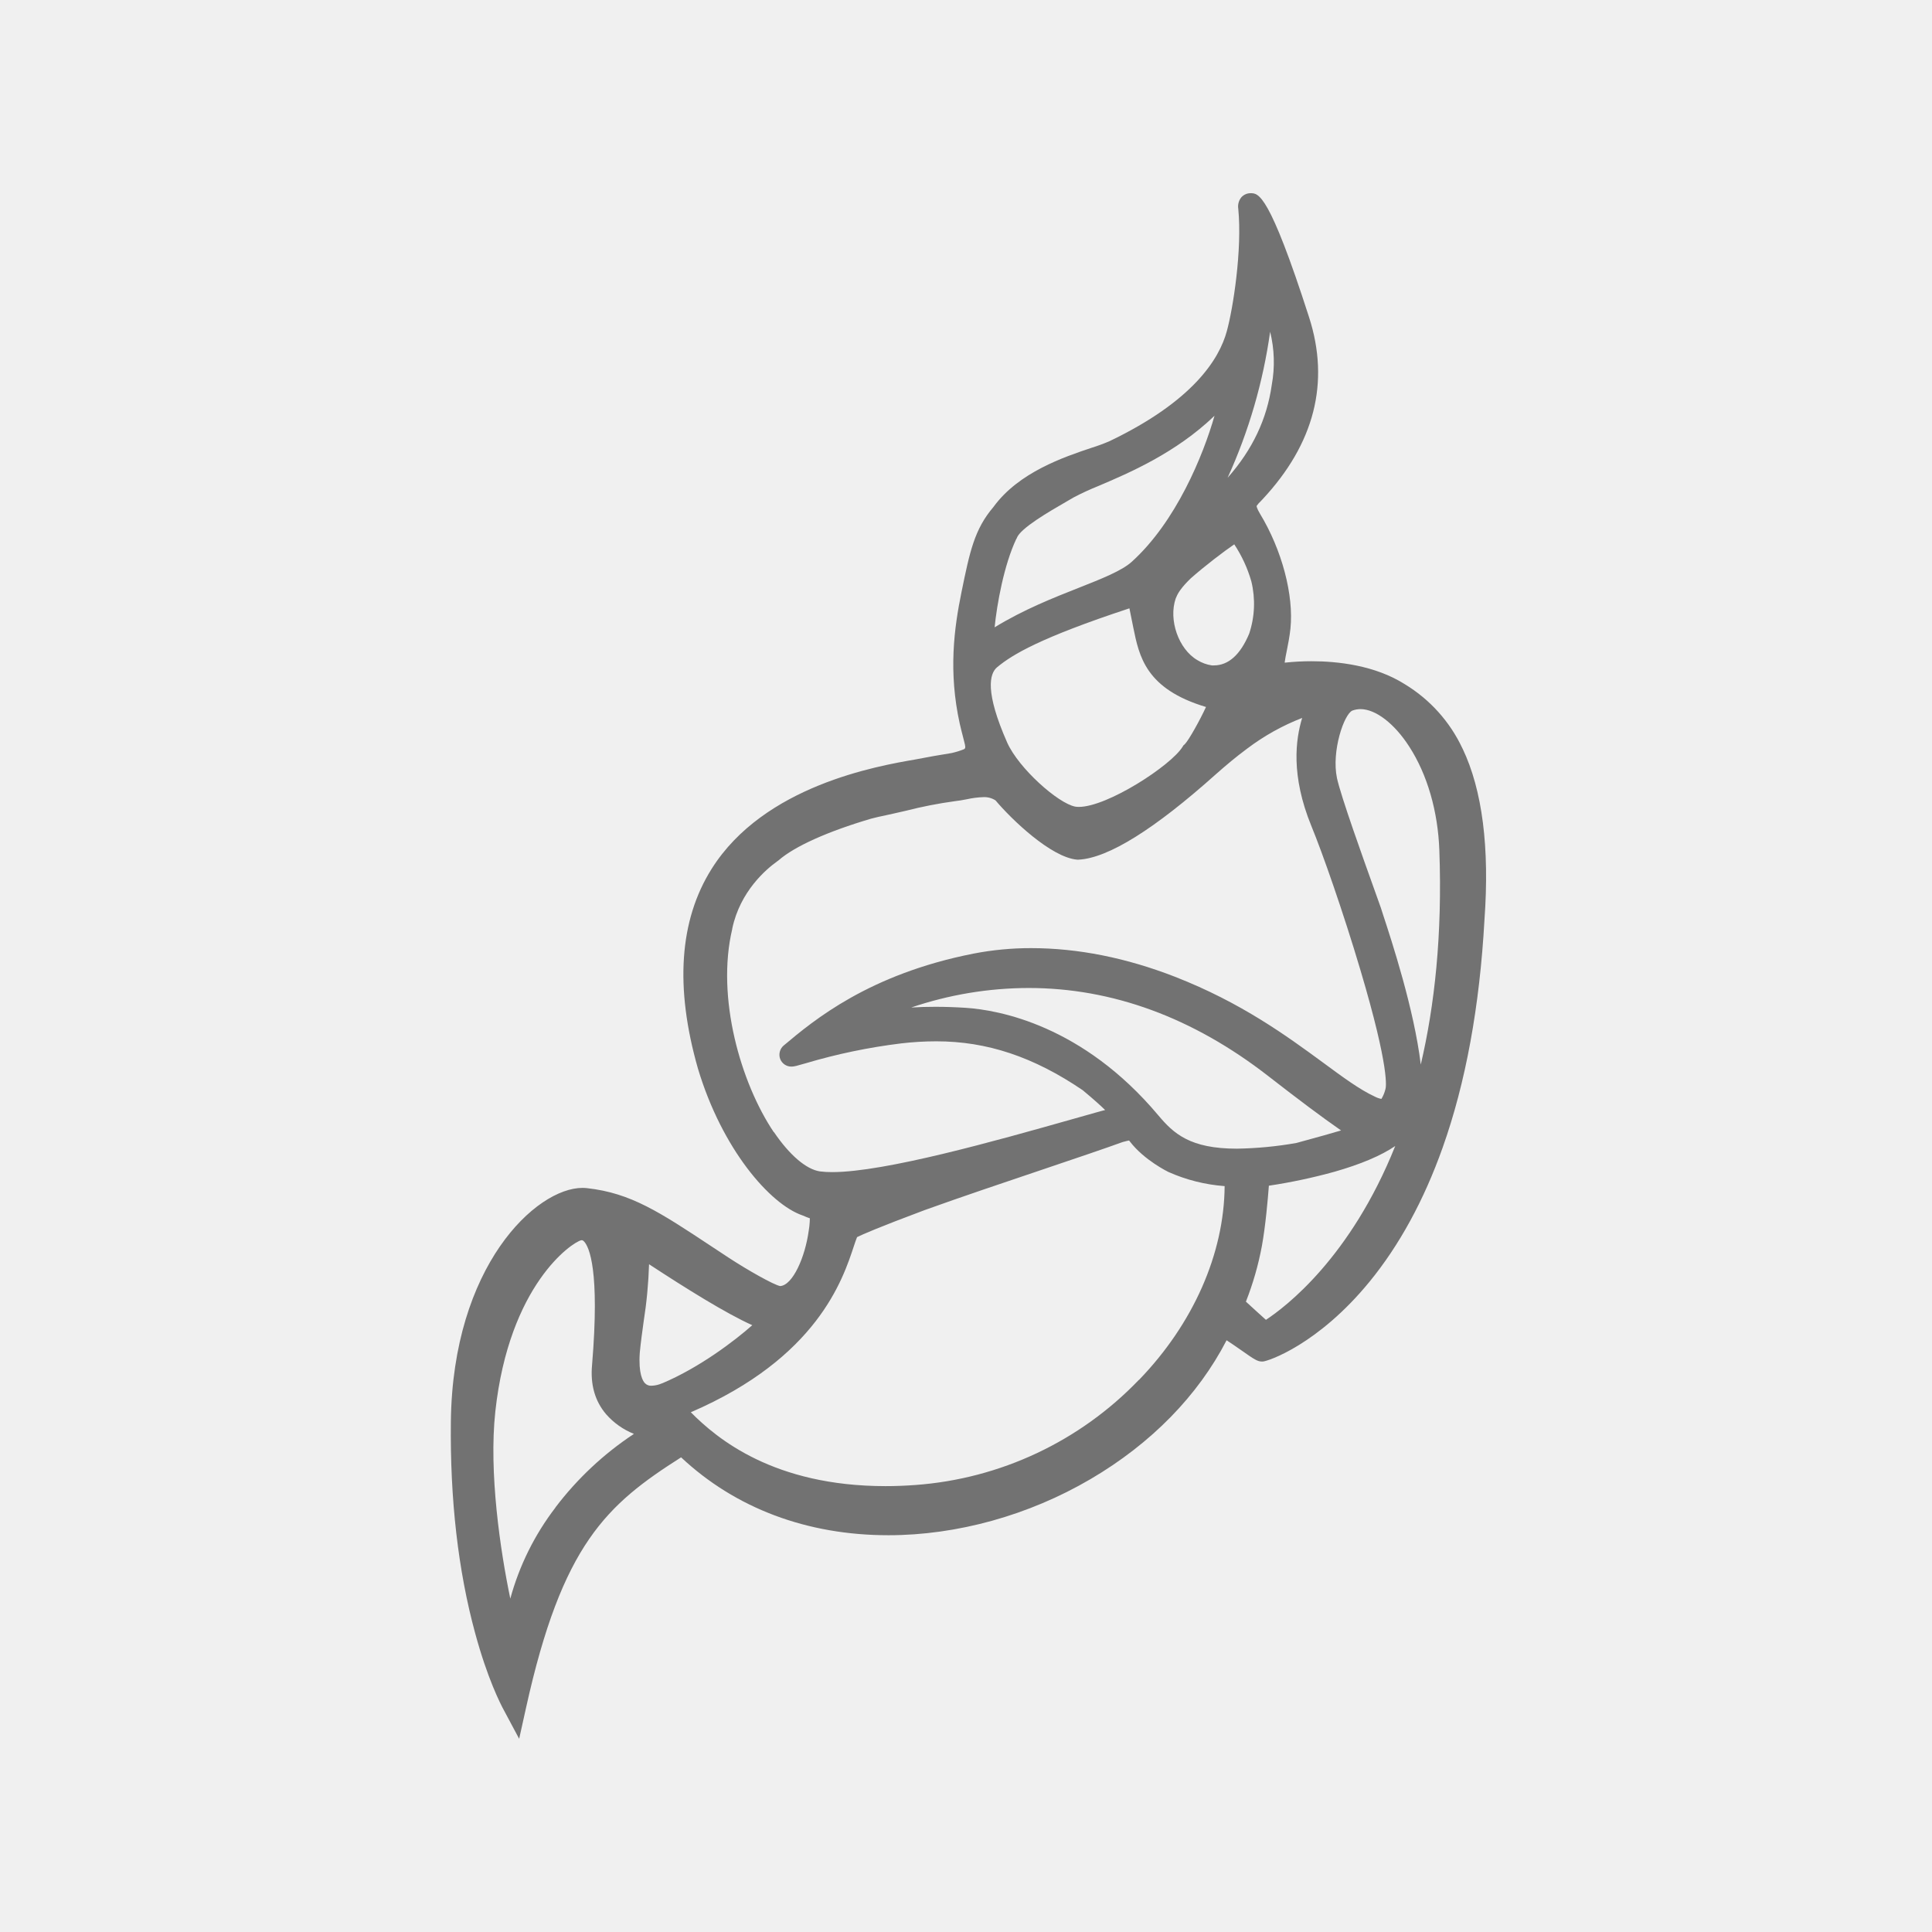
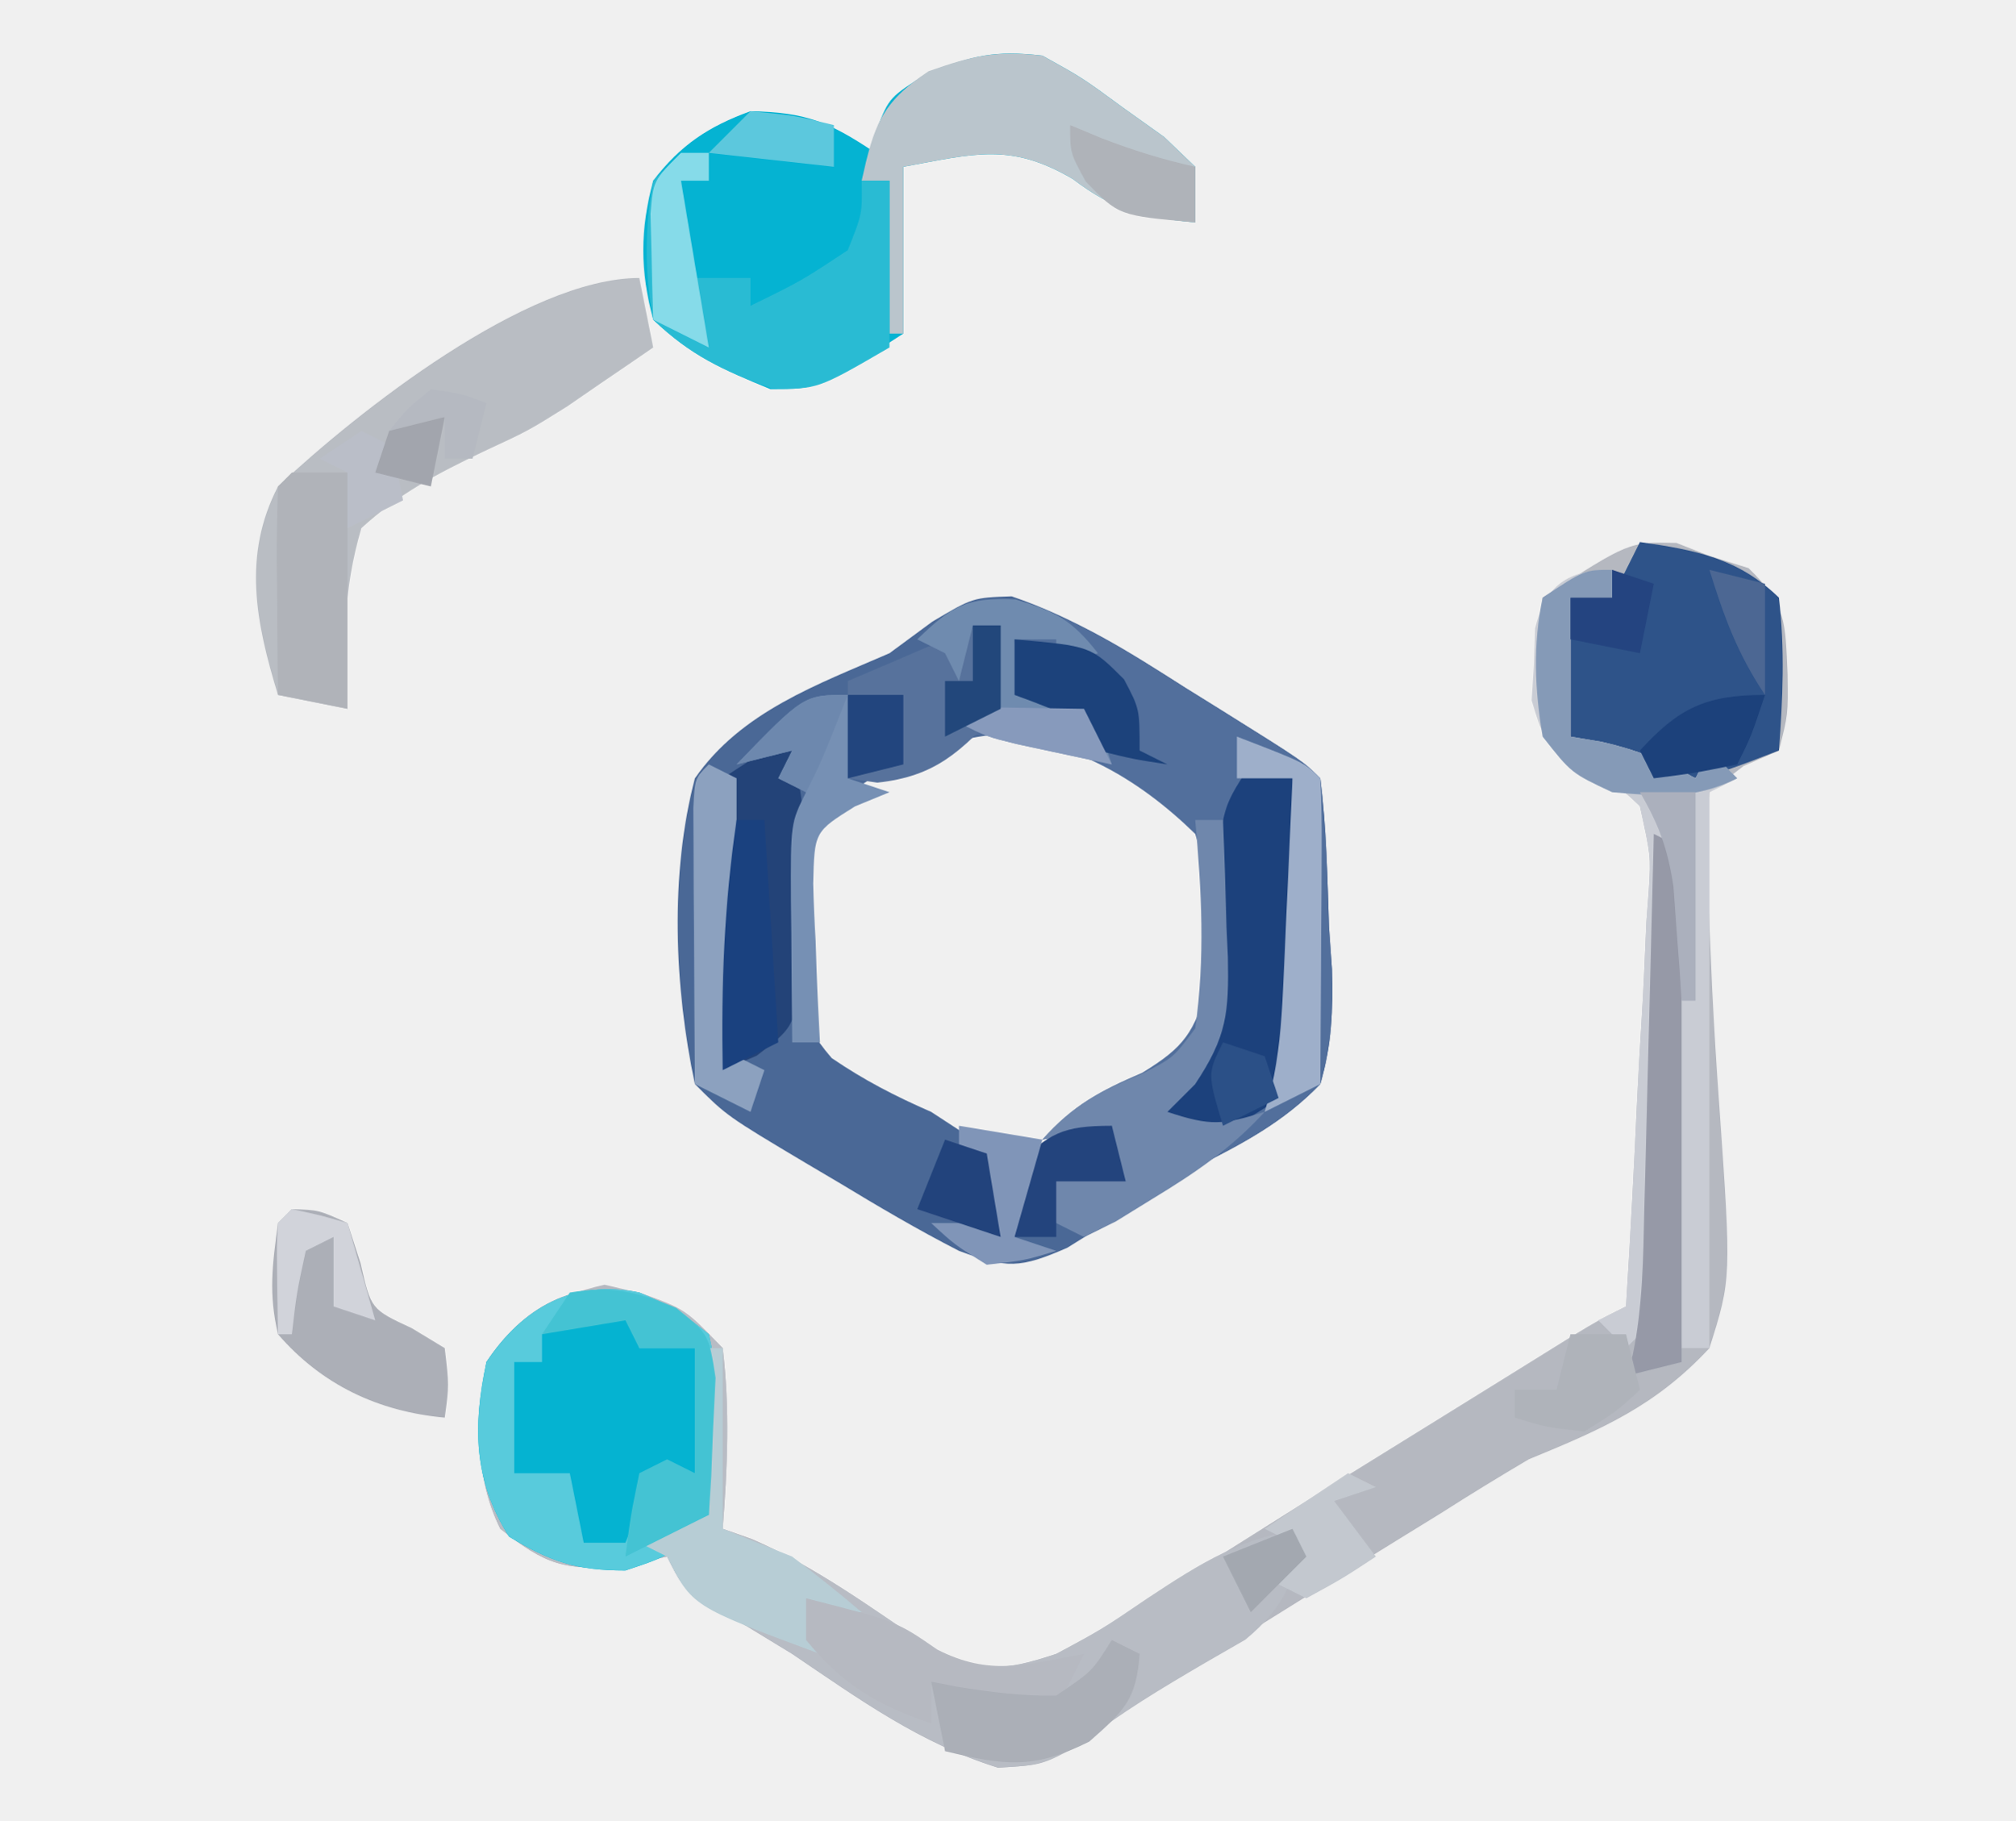
- <svg xmlns="http://www.w3.org/2000/svg" width="60" height="60" viewBox="0 0 60 60" fill="none">
-   <path d="M45.418 23.244C45.032 22.417 44.409 21.722 43.628 21.249C42.699 20.66 41.54 20.535 40.731 20.535C40.459 20.535 40.187 20.549 39.916 20.578H39.896C39.91 20.466 39.939 20.322 39.963 20.205C40.004 20 40.05 19.766 40.076 19.523C40.183 18.482 39.813 17.08 39.13 15.954C39.022 15.775 39.025 15.713 39.025 15.713C39.06 15.662 39.099 15.616 39.145 15.574L39.207 15.509C40.821 13.781 41.308 11.881 40.654 9.851C39.415 6 39.083 6 38.84 6C38.786 5.999 38.732 6.01 38.683 6.032C38.633 6.054 38.589 6.086 38.552 6.126C38.512 6.175 38.482 6.231 38.466 6.292C38.449 6.354 38.445 6.417 38.455 6.48C38.581 7.757 38.293 9.585 38.101 10.281C37.866 11.156 37.045 12.462 34.453 13.703C34.271 13.781 34.085 13.849 33.896 13.908C33.05 14.191 31.637 14.664 30.852 15.745C30.26 16.439 30.117 17.134 29.86 18.389C29.632 19.504 29.448 20.863 29.808 22.484C29.845 22.645 29.88 22.779 29.911 22.899C29.933 22.984 29.953 23.058 29.967 23.123L29.998 23.116L29.966 23.125C29.99 23.221 29.974 23.244 29.94 23.267C29.815 23.317 29.687 23.356 29.556 23.386C29.172 23.447 28.788 23.515 28.421 23.587C27.254 23.788 23.725 24.396 22.1 26.984C21.096 28.579 20.954 30.663 21.675 33.185C22.423 35.681 23.907 37.397 24.923 37.746L24.939 37.752C25.012 37.785 25.082 37.812 25.151 37.836C25.151 37.906 25.144 37.991 25.135 38.087C25.128 38.129 25.121 38.175 25.115 38.225C25.004 39.039 24.62 39.917 24.228 39.94C24.022 39.9 23.204 39.436 22.625 39.056C22.439 38.935 22.263 38.819 22.097 38.708C20.481 37.639 19.59 37.05 18.229 36.899C18.182 36.894 18.136 36.891 18.089 36.891C16.649 36.891 14.057 39.316 14.002 44.148C13.974 46.57 14.228 48.782 14.758 50.726C15.136 52.12 15.539 52.914 15.656 53.126L16.123 54L16.336 53.04C17.459 47.952 18.845 46.726 21.152 45.259C22.843 46.843 25.063 47.678 27.592 47.678C29.723 47.678 31.953 47.059 33.869 45.934C35.752 44.83 37.205 43.342 38.093 41.623C38.241 41.719 38.42 41.843 38.538 41.926C38.96 42.222 39.049 42.284 39.2 42.284H39.214C39.379 42.277 40.936 41.755 42.53 39.807C43.457 38.675 44.221 37.276 44.801 35.645C45.519 33.629 45.953 31.248 46.101 28.571C46.264 26.322 46.035 24.532 45.422 23.249L45.418 23.244ZM39.445 10.303C39.579 10.843 39.596 11.405 39.496 11.952C39.346 13.016 38.895 13.968 38.125 14.837C38.781 13.397 39.226 11.87 39.445 10.303V10.303ZM38.331 16.905C38.566 17.259 38.745 17.648 38.862 18.057C38.992 18.593 38.969 19.155 38.795 19.678C38.52 20.334 38.15 20.665 37.696 20.665H37.635C37.475 20.641 37.322 20.585 37.184 20.5C36.6 20.158 36.285 19.252 36.512 18.587C36.522 18.568 36.53 18.548 36.539 18.527C36.577 18.431 36.683 18.247 36.979 17.962C37.401 17.588 38.018 17.117 38.329 16.906L38.331 16.905ZM31.573 16.724L31.579 16.714V16.704C31.703 16.397 32.563 15.899 33.133 15.57C33.204 15.528 33.275 15.487 33.346 15.446C33.596 15.315 33.852 15.197 34.114 15.092C35.052 14.693 36.514 14.071 37.718 12.912C37.368 14.137 36.528 16.2 35.145 17.449C34.838 17.726 34.218 17.972 33.499 18.256C32.724 18.562 31.793 18.928 30.889 19.482C30.959 18.776 31.177 17.543 31.568 16.724H31.573ZM30.973 20.716C31.438 20.332 32.288 19.811 35.075 18.892C35.094 18.978 35.116 19.09 35.137 19.2C35.155 19.284 35.173 19.379 35.194 19.482C35.377 20.383 35.578 21.395 37.453 21.956C37.278 22.34 36.919 22.989 36.794 23.113L36.753 23.148L36.724 23.195C36.359 23.781 34.388 25.059 33.505 25.059C33.467 25.059 33.429 25.056 33.391 25.05C32.859 24.948 31.638 23.863 31.279 23.061C30.585 21.488 30.727 20.92 30.968 20.72L30.973 20.716ZM24.029 35.158C23.008 33.638 22.234 30.983 22.741 28.848V28.838C22.986 27.677 23.797 26.993 24.132 26.753L24.18 26.718C24.677 26.284 25.695 25.826 27.047 25.426C27.238 25.376 27.344 25.354 27.349 25.354C27.598 25.302 27.869 25.239 28.133 25.179C28.633 25.051 29.139 24.952 29.65 24.882C29.777 24.869 29.905 24.845 30.028 24.821C30.194 24.784 30.363 24.762 30.533 24.756C30.669 24.748 30.803 24.784 30.917 24.857C31.418 25.453 32.645 26.628 33.45 26.697H33.474H33.501C34.416 26.648 35.852 25.754 37.768 24.038C38.093 23.75 38.396 23.499 38.692 23.279L38.729 23.251C39.252 22.855 39.828 22.533 40.44 22.296C40.239 22.953 40.08 24.075 40.727 25.656C41.065 26.474 41.712 28.317 42.248 30.122C43.172 33.23 43.043 33.778 43.025 33.828C42.999 33.934 42.957 34.035 42.901 34.128C42.829 34.114 42.759 34.09 42.694 34.055C42.229 33.84 41.707 33.456 41.096 33.005C39.963 32.174 38.555 31.141 36.494 30.336C34.98 29.746 33.475 29.445 32.022 29.445C31.42 29.444 30.82 29.501 30.229 29.616C26.982 30.256 25.27 31.688 24.352 32.458L24.345 32.463C24.285 32.512 24.241 32.579 24.22 32.653C24.199 32.728 24.201 32.808 24.227 32.881C24.253 32.953 24.302 33.015 24.365 33.059C24.428 33.102 24.503 33.125 24.58 33.124C24.664 33.124 24.745 33.101 25.015 33.023C25.988 32.733 26.983 32.526 27.991 32.403C28.352 32.361 28.715 32.339 29.079 32.339C30.65 32.339 32.096 32.819 33.626 33.858C33.977 34.151 34.191 34.345 34.321 34.473L34.188 34.507L33.26 34.769C30.961 35.419 27.487 36.401 25.843 36.401C25.717 36.402 25.591 36.395 25.465 36.379C25.039 36.317 24.519 35.871 24.036 35.159L24.029 35.158ZM17.251 46.817C16.604 47.661 16.127 48.622 15.848 49.647C15.539 48.166 15.176 45.73 15.383 43.833C15.813 39.902 17.759 38.586 18.049 38.517H18.067C18.083 38.517 18.102 38.517 18.141 38.558C18.296 38.727 18.632 39.441 18.387 42.391C18.33 42.998 18.476 43.513 18.823 43.92C19.059 44.189 19.355 44.398 19.687 44.531C18.75 45.15 17.925 45.923 17.247 46.818L17.251 46.817ZM20.56 42.96C20.458 43.005 20.349 43.031 20.238 43.035C20.199 43.038 20.16 43.033 20.123 43.019C20.087 43.005 20.054 42.983 20.027 42.954C19.965 42.889 19.823 42.666 19.869 42.009C19.9 41.685 19.945 41.363 19.988 41.049C20.082 40.457 20.138 39.861 20.157 39.262C21.291 40.005 22.549 40.792 23.363 41.155C22.831 41.627 21.724 42.474 20.56 42.962V42.96ZM35.368 42.854C33.537 44.763 31.065 45.925 28.428 46.118C28.115 46.141 27.803 46.153 27.503 46.153C24.03 46.153 22.266 44.679 21.454 43.859C25.378 42.166 26.174 39.746 26.521 38.689C26.555 38.586 26.586 38.497 26.617 38.42C26.767 38.345 27.243 38.132 28.712 37.582C29.864 37.167 31.246 36.703 32.464 36.292C33.478 35.95 34.355 35.653 34.834 35.478L34.873 35.465C34.969 35.438 35.027 35.426 35.065 35.419L35.092 35.454C35.539 36.035 36.275 36.39 36.282 36.395C36.835 36.642 37.427 36.791 38.032 36.836C38.017 38.934 37.059 41.109 35.374 42.853L35.368 42.854ZM38.411 35.673C36.959 35.673 36.449 35.205 35.974 34.64C33.615 31.828 31.008 31.367 29.995 31.299C29.67 31.278 29.352 31.267 29.048 31.267C28.793 31.267 28.543 31.274 28.299 31.289C29.474 30.89 30.706 30.685 31.947 30.683C34.549 30.683 37.054 31.604 39.389 33.42C40.342 34.161 41.042 34.686 41.648 35.107C41.353 35.195 40.955 35.307 40.453 35.443L40.261 35.496C39.651 35.604 39.033 35.663 38.414 35.673H38.411ZM39.316 40.99C39.164 40.856 38.932 40.642 38.693 40.424C38.913 39.865 39.079 39.286 39.189 38.696C39.302 38.073 39.373 37.256 39.406 36.823C40.095 36.72 40.778 36.574 41.45 36.388C42.26 36.156 42.885 35.892 43.33 35.591C41.941 39.059 39.929 40.583 39.316 40.988V40.99ZM44.123 33.058C43.917 31.348 43.224 29.234 42.954 28.412C42.925 28.316 42.901 28.247 42.885 28.196C42.864 28.131 42.802 27.957 42.673 27.602C42.34 26.672 41.645 24.738 41.521 24.166C41.344 23.325 41.745 22.168 42.001 22.067C42.081 22.038 42.164 22.023 42.249 22.022C42.721 22.022 43.305 22.469 43.767 23.189C44.326 24.053 44.657 25.198 44.7 26.404C44.796 29.035 44.552 31.234 44.124 33.058" />
-   <style>
- 	    path {
- 	      fill: #727272;
- 	    }
- 	    @media (prefers-color-scheme: dark) {
- 	      path {
- 	        fill: #FFF;
- 	      }
- 	    }
- 	  </style>
+ <svg xmlns="http://www.w3.org/2000/svg" version="1.1" width="145" height="131">
+   <path d="M0 0 C1.176 0.464 1.176 0.464 2.375 0.938 C3.303 1.226 4.231 1.515 5.188 1.812 C7.936 4.482 7.826 5.679 8 9.438 C8.039 12.344 8.039 12.344 7.375 14.938 C6.537 15.305 5.699 15.673 4.835 16.052 C4.024 16.674 3.212 17.296 2.375 17.938 C2.085 21.054 2.098 23.616 2.344 26.699 C2.422 28.476 2.497 30.253 2.57 32.029 C2.712 34.826 2.874 37.617 3.081 40.409 C3.957 52.94 3.957 52.94 2.375 57.938 C-1.493 62.104 -5.365 63.777 -10.625 65.938 C-12.751 67.193 -14.858 68.481 -16.938 69.812 C-17.997 70.465 -19.057 71.117 -20.148 71.789 C-24.127 74.244 -28.096 76.714 -32.062 79.188 C-32.725 79.6 -33.387 80.012 -34.07 80.437 C-34.705 80.834 -35.341 81.231 -35.996 81.641 C-36.608 82.023 -37.221 82.406 -37.852 82.8 C-39.563 83.897 -41.232 85.059 -42.898 86.223 C-45.625 87.938 -45.625 87.938 -48.812 88.125 C-54.407 86.382 -58.802 83.201 -63.625 79.938 C-65.796 78.604 -67.977 77.288 -70.164 75.98 C-71.625 74.938 -71.625 74.938 -72.625 72.938 C-73.677 73.164 -74.729 73.391 -75.812 73.625 C-80.034 73.971 -81.371 73.521 -84.625 70.938 C-86.496 67.196 -86.301 63.001 -85.625 58.938 C-83.526 55.746 -80.871 54.218 -77.125 53.375 C-73.185 54.262 -71.473 54.957 -68.625 57.938 C-68.101 62.312 -68.283 66.553 -68.625 70.938 C-67.933 71.181 -67.241 71.425 -66.527 71.676 C-61.96 73.661 -57.999 76.578 -53.879 79.355 C-49.979 81.252 -48.703 81.302 -44.625 79.938 C-41.825 78.522 -39.203 76.88 -36.562 75.188 C-35.414 74.468 -35.414 74.468 -34.242 73.735 C-32.586 72.698 -30.932 71.657 -29.281 70.612 C-25.521 68.241 -21.74 65.903 -17.959 63.565 C-16.09 62.409 -14.222 61.251 -12.355 60.091 C-11.081 59.299 -11.081 59.299 -9.781 58.492 C-9.027 58.023 -8.272 57.553 -7.494 57.07 C-5.625 55.938 -5.625 55.938 -3.625 54.938 C-3.308 49.904 -3.039 44.87 -2.813 39.831 C-2.73 38.119 -2.634 36.407 -2.524 34.696 C-2.369 32.231 -2.26 29.768 -2.16 27.301 C-2.102 26.539 -2.044 25.777 -1.984 24.993 C-1.838 22.512 -1.838 22.512 -2.625 18.938 C-4.318 17.279 -5.979 16.156 -8.043 14.999 C-9.625 13.938 -9.625 13.938 -10.309 11.262 C-10.187 9.957 -10.187 9.957 -10.062 8.625 C-9.999 7.742 -9.936 6.859 -9.871 5.949 C-9.749 4.953 -9.749 4.953 -9.625 3.938 C-3.414 -0.081 -3.414 -0.081 0 0 Z " fill="#B5B8C0" transform="translate(120.625,39.0625)" />
+   <path d="M0 0 C4.59 1.565 8.443 3.998 12.52 6.594 C13.754 7.361 13.754 7.361 15.014 8.145 C20.996 11.883 20.996 11.883 22.207 13.094 C22.654 16.643 22.718 20.208 22.832 23.781 C22.938 25.273 22.938 25.273 23.047 26.795 C23.123 29.8 23.047 32.203 22.207 35.094 C19.57 37.845 16.591 39.401 13.207 41.094 C12.109 41.804 11.01 42.514 9.879 43.246 C8.915 43.835 7.95 44.424 6.957 45.031 C5.982 45.638 5.008 46.246 4.004 46.871 C0.609 48.355 -0.341 48.38 -3.793 47.094 C-6.766 45.571 -9.623 43.885 -12.48 42.156 C-13.252 41.701 -14.023 41.245 -14.818 40.775 C-20.501 37.386 -20.501 37.386 -22.793 35.094 C-24.275 28.155 -24.607 19.971 -22.793 13.094 C-19.456 8.289 -13.982 6.35 -8.793 4.094 C-7.775 3.344 -6.756 2.593 -5.707 1.82 C-2.793 0.094 -2.793 0.094 0 0 Z M-12.039 14.371 C-15.419 17.713 -15.894 19.515 -16.168 24.219 C-15.805 28.072 -15.498 30.28 -12.949 33.223 C-10.62 34.814 -8.378 35.967 -5.793 37.094 C-4.843 37.714 -3.893 38.334 -2.914 38.973 C0.274 40.515 0.274 40.515 3.602 38.672 C4.757 37.92 5.896 37.143 7.02 36.344 C7.604 35.957 8.189 35.57 8.791 35.172 C11.638 33.309 11.638 33.309 14.207 31.094 C15.008 26.273 15.217 21.889 14.207 17.094 C6.015 8.284 -2.504 7.761 -12.039 14.371 Z " fill="#4A6896" transform="translate(72.79297,42.90625)" />
+   <path d="M0 0 C3.312 1.188 3.312 1.188 6 4 C6.524 8.374 6.342 12.616 6 17 C6.692 17.244 7.384 17.487 8.098 17.738 C12.665 19.724 16.626 22.64 20.746 25.418 C24.602 27.293 25.969 27.328 30 26 C33.314 24.208 33.314 24.208 36.562 22 C40.409 19.463 43.384 17.55 48 17 C47.123 20.621 46.522 22.568 43.609 24.977 C42.666 25.521 41.722 26.065 40.75 26.625 C37.607 28.466 34.609 30.247 31.75 32.5 C29 34 29 34 25.812 34.188 C20.218 32.445 15.823 29.263 11 26 C8.829 24.667 6.648 23.351 4.461 22.043 C3 21 3 21 2 19 C0.948 19.227 -0.104 19.454 -1.188 19.688 C-5.409 20.033 -6.746 19.584 -10 17 C-11.871 13.259 -11.676 9.064 -11 5 C-8.414 1.069 -4.68 -1.053 0 0 Z " fill="#B8BCC4" transform="translate(46,93)" />
+   <path d="M0 0 C4.804 1.306 8.571 3.775 12.746 6.434 C13.981 7.201 13.981 7.201 15.24 7.984 C21.223 11.723 21.223 11.723 22.434 12.934 C22.88 16.483 22.945 20.048 23.059 23.621 C23.129 24.616 23.2 25.61 23.273 26.635 C23.35 29.644 23.281 32.041 22.434 34.934 C19.77 37.668 16.815 39.227 13.434 40.934 C11.943 41.895 10.462 42.872 8.996 43.871 C7.062 45.148 7.062 45.148 5.434 45.934 C4.774 45.604 4.114 45.274 3.434 44.934 C2.809 42.871 2.809 42.871 2.434 40.934 C4.084 40.934 5.734 40.934 7.434 40.934 C7.434 39.944 7.434 38.954 7.434 37.934 C4.959 38.429 4.959 38.429 2.434 38.934 C4.648 36.454 6.597 35.416 9.621 34.121 C12.685 32.248 13.342 31.245 14.375 27.742 C14.713 23.708 14.638 20.808 13.434 16.934 C9.276 12.873 4.411 10.102 -1.461 9.77 C-2.503 9.851 -2.503 9.851 -3.566 9.934 C-3.236 9.274 -2.906 8.614 -2.566 7.934 C-1.906 7.934 -1.246 7.934 -0.566 7.934 C-0.566 5.954 -0.566 3.974 -0.566 1.934 C-1.226 1.934 -1.886 1.934 -2.566 1.934 C-2.896 3.254 -3.226 4.574 -3.566 5.934 C-3.896 5.274 -4.226 4.614 -4.566 3.934 C-5.226 3.604 -5.886 3.274 -6.566 2.934 C-4.31 0.764 -3.182 -0.082 0 0 Z " fill="#526F9C" transform="translate(72.56641,43.06641)" />
+   <path d="M0 0 C2.895 1.609 2.895 1.609 5.812 3.75 C6.788 4.446 7.764 5.142 8.77 5.859 C9.506 6.566 10.242 7.272 11 8 C11 9.32 11 10.64 11 12 C7.231 11.641 5.252 11.191 2.188 8.875 C-2.326 6.22 -4.927 7.078 -10 8 C-10 11.96 -10 15.92 -10 20 C-16.182 24 -16.182 24 -19.562 24 C-22.997 22.591 -25.272 21.601 -28 19 C-28.953 15.473 -28.95 12.527 -28 9 C-26.048 6.442 -24.016 5.09 -21 4 C-16.983 4.077 -15.354 4.764 -12 7 C-11.959 6.402 -11.918 5.804 -11.875 5.188 C-11 3 -11 3 -8.25 1.25 C-4.981 -0.007 -3.425 -0.402 0 0 Z " fill="#05B3D2" transform="translate(75,4)" />
+   <path d="M0 0 C2.609 1.129 2.609 1.129 5 3 C6.024 7.389 5.796 11.578 5 16 C2.375 18.875 2.375 18.875 -1 20 C-4.521 20 -6.379 19.376 -9.375 17.562 C-11.929 13.535 -11.992 9.619 -11 5 C-8.372 1.063 -4.724 -0.969 0 0 Z " fill="#05B3D1" transform="translate(46,93)" />
+   <path d="M0 0 C0.33 1.65 0.66 3.3 1 5 C-0.246 5.859 -1.498 6.712 -2.75 7.562 C-3.56 8.119 -4.369 8.676 -5.203 9.25 C-8 11 -8 11 -11.234 12.5 C-14.58 14.101 -17.256 15.495 -20 18 C-21.302 22.413 -21.357 26.435 -21 31 C-22.65 30.67 -24.3 30.34 -26 30 C-27.598 24.784 -28.569 19.972 -26 15 C-20.289 9.635 -8.122 0 0 0 Z " fill="#B9BDC3" transform="translate(46,20)" />
+   <path d="M0 0 C3.993 0.57 7.066 1.15 10 4 C10.437 7.699 10.283 11.292 10 15 C3.702 17.433 3.702 17.433 0 16 C-0.907 15.649 -1.815 15.299 -2.75 14.938 C-3.493 14.628 -4.235 14.319 -5 14 C-5 10.7 -5 7.4 -5 4 C-4.01 4 -3.02 4 -2 4 C-1.34 2.68 -0.68 1.36 0 0 Z " fill="#2E5389" transform="translate(118,39)" />
+   <path d="M0 0 C0 0.66 0 1.32 0 2 C-0.99 2 -1.98 2 -3 2 C-3 5.3 -3 8.6 -3 12 C-2.257 12.124 -1.515 12.248 -0.75 12.375 C1.801 12.955 3.727 13.737 6 15 C6.33 14.34 6.66 13.68 7 13 C7.66 13.66 8.32 14.32 9 15 C8.01 15.495 8.01 15.495 7 16 C7 29.2 7 42.4 7 56 C6.34 56 5.68 56 5 56 C4.962 54.372 4.962 54.372 4.924 52.711 C4.83 48.699 4.73 44.686 4.628 40.674 C4.584 38.935 4.543 37.196 4.503 35.456 C4.445 32.962 4.381 30.467 4.316 27.973 C4.3 27.19 4.283 26.408 4.266 25.602 C4.494 22.001 4.494 22.001 3 19 C3.01 20.05 3.021 21.1 3.032 22.181 C3.068 26.069 3.091 29.956 3.11 33.844 C3.12 35.528 3.134 37.212 3.151 38.896 C3.175 41.313 3.186 43.731 3.195 46.148 C3.206 46.904 3.216 47.659 3.227 48.437 C3.227 50.293 3.122 52.148 3 54 C2.34 54.66 1.68 55.32 1 56 C0.34 55.34 -0.32 54.68 -1 54 C-0.01 53.505 -0.01 53.505 1 53 C1.317 47.966 1.586 42.933 1.812 37.894 C1.895 36.181 1.991 34.469 2.101 32.758 C2.256 30.294 2.365 27.831 2.465 25.363 C2.552 24.221 2.552 24.221 2.641 23.055 C2.787 20.575 2.787 20.575 2 17 C0.311 15.339 -1.347 14.215 -3.408 13.054 C-5 12 -5 12 -5.789 9.395 C-5.735 8.542 -5.681 7.69 -5.625 6.812 C-5.597 5.953 -5.568 5.093 -5.539 4.207 C-4.78 1.097 -3.212 0 0 0 Z " fill="#C9CCD4" transform="translate(116,41)" />
+   <path d="M0 0 C2.895 1.609 2.895 1.609 5.812 3.75 C6.788 4.446 7.764 5.142 8.77 5.859 C9.506 6.566 10.242 7.272 11 8 C11 9.32 11 10.64 11 12 C7.231 11.641 5.252 11.191 2.188 8.875 C-2.326 6.22 -4.927 7.078 -10 8 C-10 11.96 -10 15.92 -10 20 C-10.33 20 -10.66 20 -11 20 C-11 16.37 -11 12.74 -11 9 C-11.66 9 -12.32 9 -13 9 C-12.123 5.056 -11.614 3.409 -8.188 1.125 C-4.988 -0.004 -3.33 -0.381 0 0 Z " fill="#BAC5CC" transform="translate(75,4)" />
+   <path d="M0 0 C0.66 0 1.32 0 2 0 C2 0.66 2 1.32 2 2 C1.34 2 0.68 2 0 2 C0 4.31 0 6.62 0 9 C1.65 9 3.3 9 5 9 C5 9.66 5 10.32 5 11 C8.648 9.219 8.648 9.219 12 7 C13.045 4.379 13.045 4.379 13 2 C13.66 2 14.32 2 15 2 C15 5.96 15 9.92 15 14 C9.805 17.02 9.805 17.02 6.5 16.938 C2.988 15.62 0.752 14.624 -2 12 C-2.632 8.6 -2.616 5.402 -2 2 C-1.34 1.34 -0.68 0.68 0 0 Z " fill="#29BBD3" transform="translate(49,11)" />
+   <path d="M0 0 C0.99 0.33 1.98 0.66 3 1 C3.116 4.416 3.187 7.832 3.25 11.25 C3.3 12.702 3.3 12.702 3.352 14.184 C3.451 21.357 3.451 21.357 1.172 24.609 C-1 26 -1 26 -4 27 C-4.99 26.34 -5.98 25.68 -7 25 C-6.353 24.353 -5.706 23.706 -5.039 23.039 C-2.363 19.05 -2.407 16.068 -2.375 11.375 C-2.24 3.359 -2.24 3.359 0 0 Z " fill="#1C417C" transform="translate(90,55)" />
+   <path d="M0 0 C2.609 1.129 2.609 1.129 5 3 C6.024 7.389 5.796 11.578 5 16 C2.375 18.875 2.375 18.875 -1 20 C-4.521 20 -6.379 19.376 -9.375 17.562 C-11.929 13.535 -11.992 9.619 -11 5 C-8.372 1.063 -4.724 -0.969 0 0 Z M-7 3 C-7 3.66 -7 4.32 -7 5 C-7.66 5 -8.32 5 -9 5 C-9 7.64 -9 10.28 -9 13 C-7.68 13 -6.36 13 -5 13 C-4.67 14.65 -4.34 16.3 -4 18 C-3.01 18 -2.02 18 -1 18 C-0.34 16.35 0.32 14.7 1 13 C1.99 13 2.98 13 4 13 C4 10.03 4 7.06 4 4 C2.68 4 1.36 4 0 4 C-0.33 3.01 -0.66 2.02 -1 1 C-4.185 0.723 -4.185 0.723 -7 3 Z " fill="#58CBDC" transform="translate(46,93)" />
+   <path d="M0 0 C1.075 4.285 1.075 8.221 0.875 12.625 C0.831 13.937 0.787 15.25 0.742 16.602 C0 20 0 20 -2.555 21.961 C-3.362 22.304 -4.169 22.647 -5 23 C-5.087 19.542 -5.14 16.084 -5.188 12.625 C-5.213 11.64 -5.238 10.655 -5.264 9.641 C-5.273 8.7 -5.283 7.759 -5.293 6.789 C-5.309 5.92 -5.324 5.05 -5.341 4.155 C-5.228 3.444 -5.116 2.733 -5 2 C-2 0 -2 0 0 0 Z " fill="#234378" transform="translate(57,54)" />
+   <path d="M0 0 C0.66 0 1.32 0 2 0 C2.108 2.564 2.187 5.123 2.25 7.688 C2.3 8.769 2.3 8.769 2.352 9.873 C2.425 13.882 2.286 15.572 -0.016 19.02 C-0.67 19.673 -1.325 20.327 -2 21 C1.133 22.044 1.99 21.934 5 21 C2.595 23.635 -0.019 25.403 -3.062 27.25 C-3.94 27.791 -4.818 28.333 -5.723 28.891 C-6.474 29.257 -7.226 29.623 -8 30 C-8.66 29.67 -9.32 29.34 -10 29 C-10.625 26.938 -10.625 26.938 -11 25 C-9.35 25 -7.7 25 -6 25 C-6 24.01 -6 23.02 -6 22 C-7.65 22.33 -9.3 22.66 -11 23 C-8.781 20.508 -6.86 19.515 -3.812 18.25 C-1.564 17.101 -1.564 17.101 0 15 C0.721 9.917 0.462 5.098 0 0 Z " fill="#6F87AC" transform="translate(86,59)" />
+   <path d="M0 0 C1.938 0.062 1.938 0.062 4 1 C4.309 1.949 4.619 2.897 4.938 3.875 C5.691 7.201 5.691 7.201 8.625 8.562 C9.409 9.037 10.193 9.511 11 10 C11.312 12.688 11.312 12.688 11 15 C6.219 14.565 2.146 12.642 -1 9 C-1.684 6.046 -1.41 4.078 -1 1 C-0.67 0.67 -0.34 0.34 0 0 Z " fill="#ACAFB7" transform="translate(21,87)" />
+   <path d="M0 0 C1.32 0 2.64 0 4 0 C4 5.61 4 11.22 4 17 C2.35 16.67 0.7 16.34 -1 16 C-1.027 13.521 -1.047 11.042 -1.062 8.562 C-1.075 7.502 -1.075 7.502 -1.088 6.42 C-1.097 4.613 -1.052 2.806 -1 1 C-0.67 0.67 -0.34 0.34 0 0 Z " fill="#B0B3B9" transform="translate(21,34)" />
+   <path d="M0 0 C0.66 0.33 1.32 0.66 2 1 C2 13.21 2 25.42 2 38 C0.02 38.495 0.02 38.495 -2 39 C-1.842 38.506 -1.683 38.012 -1.52 37.503 C-0.793 34.002 -0.763 30.515 -0.684 26.953 C-0.663 26.182 -0.642 25.411 -0.621 24.616 C-0.555 22.161 -0.496 19.705 -0.438 17.25 C-0.394 15.582 -0.351 13.914 -0.307 12.246 C-0.2 8.164 -0.098 4.082 0 0 Z " fill="#9699A7" transform="translate(119,60)" />
+   <path d="M0 0 C0.375 2.688 0.375 2.688 0 6 C-2.86 9.06 -4.645 10.853 -8.875 11.312 C-9.927 11.158 -9.927 11.158 -11 11 C-11 8.69 -11 6.38 -11 4 C-9.886 3.526 -8.773 3.051 -7.625 2.562 C-1.68 0 -1.68 0 0 0 Z " fill="#57729C" transform="translate(72,45)" />
+   <path d="M0 0 C0.33 0 0.66 0 1 0 C1 4.29 1 8.58 1 13 C3.475 13.99 3.475 13.99 6 15 C7.703 16.287 9.379 17.611 11 19 C10.01 19 9.02 19 8 19 C8 19.99 8 20.98 8 22 C-1.211 18.579 -1.211 18.579 -3 15 C-3.66 14.67 -4.32 14.34 -5 14 C-3.35 13.34 -1.7 12.68 0 12 C0 8.04 0 4.08 0 0 Z " fill="#B7CDD5" transform="translate(51,97)" />
+   <path d="M0 0 C6.507 1.659 6.507 1.659 9.438 3.688 C13.237 5.634 15.854 4.773 20 4 C19.34 5.32 18.68 6.64 18 8 C11.25 7.125 11.25 7.125 9 6 C9 6.99 9 7.98 9 9 C5.087 7.696 2.627 6.211 0 3 C0 2.01 0 1.02 0 0 Z " fill="#B6B9C1" transform="translate(58,115)" />
+   <path d="M0 0 C0.66 0.33 1.32 0.66 2 1 C1.765 4.291 0.909 5.08 -1.625 7.312 C-5.66 9.33 -7.686 9.035 -12 8 C-12.33 6.35 -12.66 4.7 -13 3 C-12.095 3.178 -12.095 3.178 -11.172 3.359 C-8.734 3.753 -6.471 4.047 -4 4 C-1.409 2.249 -1.409 2.249 0 0 Z " fill="#ABAFB7" transform="translate(80,118)" />
+   <path d="M0 0 C1 3 1 3 0 6 C0.99 6.33 1.98 6.66 3 7 C2.181 7.336 1.363 7.673 0.52 8.02 C-2.4 9.842 -2.4 9.842 -2.488 13.574 C-2.455 14.946 -2.396 16.318 -2.312 17.688 C-2.29 18.389 -2.267 19.091 -2.244 19.814 C-2.185 21.544 -2.096 23.272 -2 25 C-2.66 25 -3.32 25 -4 25 C-4.027 22.375 -4.047 19.75 -4.062 17.125 C-4.071 16.379 -4.079 15.632 -4.088 14.863 C-4.113 9.227 -4.113 9.227 -3 7 C-3.66 6.67 -4.32 6.34 -5 6 C-4.67 5.34 -4.34 4.68 -4 4 C-5.32 4.33 -6.64 4.66 -8 5 C-3.161 0 -3.161 0 0 0 Z " fill="#7690B4" transform="translate(61,50)" />
+   <path d="M0 0 C4.875 1.875 4.875 1.875 6 3 C6.087 4.635 6.107 6.273 6.098 7.91 C6.094 8.9 6.091 9.889 6.088 10.908 C6.08 11.949 6.071 12.99 6.062 14.062 C6.058 15.107 6.053 16.152 6.049 17.229 C6.037 19.819 6.021 22.41 6 25 C4.02 25.99 4.02 25.99 2 27 C2.158 26.438 2.317 25.877 2.48 25.298 C3.022 22.903 3.206 20.686 3.316 18.234 C3.358 17.345 3.4 16.455 3.443 15.539 C3.483 14.619 3.522 13.698 3.562 12.75 C3.606 11.814 3.649 10.878 3.693 9.914 C3.799 7.61 3.901 5.305 4 3 C2.68 3 1.36 3 0 3 C0 2.01 0 1.02 0 0 Z " fill="#9EAFCA" transform="translate(89,53)" />
+   <path d="M0 0 C0.66 0.33 1.32 0.66 2 1 C2 7.6 2 14.2 2 21 C2.66 21.33 3.32 21.66 4 22 C3.67 22.99 3.34 23.98 3 25 C1.68 24.34 0.36 23.68 -1 23 C-1.029 19.354 -1.047 15.708 -1.062 12.062 C-1.071 11.022 -1.079 9.981 -1.088 8.908 C-1.093 7.424 -1.093 7.424 -1.098 5.91 C-1.103 4.994 -1.108 4.077 -1.114 3.133 C-1 1 -1 1 0 0 Z " fill="#8CA1BF" transform="translate(51,55)" />
+   <path d="M0 0 C2.925 0.871 4.09 1.514 5.938 3.875 C4.947 4.205 3.958 4.535 2.938 4.875 C2.938 4.215 2.938 3.555 2.938 2.875 C1.948 2.875 0.958 2.875 -0.062 2.875 C0.051 4.834 0.051 4.834 0.938 6.875 C2.59 7.577 4.257 8.245 5.938 8.875 C6.268 9.865 6.598 10.855 6.938 11.875 C5.478 11.566 4.02 11.253 2.562 10.938 C1.75 10.763 0.938 10.589 0.102 10.41 C-2.062 9.875 -2.062 9.875 -4.062 8.875 C-3.072 8.545 -2.083 8.215 -1.062 7.875 C-1.062 5.895 -1.062 3.915 -1.062 1.875 C-1.722 1.875 -2.382 1.875 -3.062 1.875 C-3.393 3.195 -3.723 4.515 -4.062 5.875 C-4.393 5.215 -4.723 4.555 -5.062 3.875 C-5.723 3.545 -6.383 3.215 -7.062 2.875 C-4.558 0.467 -3.543 -0.145 0 0 Z " fill="#6F8BAF" transform="translate(73.0625,43.125)" />
+   <path d="M0 0 C3.051 -0.495 4.796 -0.085 7.648 1.105 C10 3 10 3 10.488 6.137 C10.43 7.308 10.372 8.48 10.312 9.688 C10.267 10.867 10.222 12.046 10.176 13.262 C10.118 14.165 10.06 15.069 10 16 C8.02 16.99 6.04 17.98 4 19 C4.375 16.062 4.375 16.062 5 13 C5.66 12.67 6.32 12.34 7 12 C7.66 12.33 8.32 12.66 9 13 C9 10.03 9 7.06 9 4 C7.68 4 6.36 4 5 4 C4.67 3.34 4.34 2.68 4 2 C2.02 2.33 0.04 2.66 -2 3 C-1.34 2.01 -0.68 1.02 0 0 Z " fill="#44C3D3" transform="translate(41,93)" />
+   <path d="M0 0 C0 0.66 0 1.32 0 2 C-0.99 2 -1.98 2 -3 2 C-3 5.3 -3 8.6 -3 12 C-2.257 12.124 -1.515 12.248 -0.75 12.375 C1.801 12.955 3.727 13.737 6 15 C6.33 14.34 6.66 13.68 7 13 C7.66 13.66 8.32 14.32 9 15 C5.9 16.55 3.421 16.29 0 16 C-2.938 14.625 -2.938 14.625 -5 12 C-5.576 8.601 -5.707 5.382 -5 2 C-2 0 -2 0 0 0 Z " fill="#859AB7" transform="translate(116,41)" />
+   <path d="M0 0 C0.66 0 1.32 0 2 0 C2.33 5.28 2.66 10.56 3 16 C1.02 16.99 1.02 16.99 -1 18 C-1.113 11.889 -0.896 6.048 0 0 Z " fill="#1A417F" transform="translate(53,59)" />
+   <path d="M0 0 C5.488 0.488 5.488 0.488 7.875 2.875 C9 5 9 5 9 8 C9.66 8.33 10.32 8.66 11 9 C8.562 8.625 8.562 8.625 6 8 C5.67 7.34 5.34 6.68 5 6 C3.356 5.278 1.689 4.606 0 4 C0 2.68 0 1.36 0 0 Z " fill="#1C427B" transform="translate(73,46)" />
+   <path d="M0 0 C1.32 0 2.64 0 4 0 C4.33 1.32 4.66 2.64 5 4 C3.312 5.562 3.312 5.562 1 7 C-1.75 6.688 -1.75 6.688 -4 6 C-4 5.34 -4 4.68 -4 4 C-3.01 4 -2.02 4 -1 4 C-0.67 2.68 -0.34 1.36 0 0 Z " fill="#AFB3BA" transform="translate(113,96)" />
+   <path d="M0 0 C1.114 0.464 1.114 0.464 2.25 0.938 C4.507 1.809 6.645 2.477 9 3 C9 4.32 9 5.64 9 7 C3.494 6.511 3.494 6.511 1.125 4.062 C0 2 0 2 0 0 Z " fill="#AFB3B9" transform="translate(77,9)" />
+   <path d="M0 0 C0.33 1.32 0.66 2.64 1 4 C-0.65 4 -2.3 4 -4 4 C-4 5.32 -4 6.64 -4 8 C-4.99 8 -5.98 8 -7 8 C-7.25 5.688 -7.25 5.688 -7 3 C-4.52 0.52 -3.555 0 0 0 Z " fill="#23447D" transform="translate(80,81)" />
+   <path d="M0 0 C0.66 0 1.32 0 2 0 C2 0.66 2 1.32 2 2 C1.34 2 0.68 2 0 2 C0.66 5.96 1.32 9.92 2 14 C0.68 13.34 -0.64 12.68 -2 12 C-2.054 10.375 -2.093 8.75 -2.125 7.125 C-2.148 6.22 -2.171 5.315 -2.195 4.383 C-2 2 -2 2 0 0 Z " fill="#86DBE9" transform="translate(49,11)" />
+   <path d="M0 0 C-1 3 -1 3 -2 5 C-5.062 5.625 -5.062 5.625 -8 6 C-8.33 5.34 -8.66 4.68 -9 4 C-6.196 0.929 -4.262 0 0 0 Z " fill="#1C417B" transform="translate(127,50)" />
+   <path d="M0 0 C0.66 0.33 1.32 0.66 2 1 C1.01 1.33 0.02 1.66 -1 2 C-0.01 3.32 0.98 4.64 2 6 C-0.375 7.562 -0.375 7.562 -3 9 C-3.66 8.67 -4.32 8.34 -5 8 C-4.67 7.01 -4.34 6.02 -4 5 C-4.66 4.67 -5.32 4.34 -6 4 C-4.02 2.68 -2.04 1.36 0 0 Z " fill="#C3C8CF" transform="translate(97,106)" />
+   <path d="M0 0 C2.97 0.495 2.97 0.495 6 1 C5.34 3.31 4.68 5.62 4 8 C4.99 8.33 5.98 8.66 7 9 C4.75 9.688 4.75 9.688 2 10 C-0.312 8.562 -0.312 8.562 -2 7 C-0.68 7 0.64 7 2 7 C2 5.35 2 3.7 2 2 C1.34 2 0.68 2 0 2 C0 1.34 0 0.68 0 0 Z " fill="#8095B8" transform="translate(69,81)" />
+   <path d="M0 0 C0.99 0.33 1.98 0.66 3 1 C3.33 2.98 3.66 4.96 4 7 C2.02 6.34 0.04 5.68 -2 5 C-1.34 3.35 -0.68 1.7 0 0 Z " fill="#22437C" transform="translate(68,82)" />
+   <path d="M0 0 C2.062 0.438 2.062 0.438 4 1 C4.66 3.31 5.32 5.62 6 8 C5.01 7.67 4.02 7.34 3 7 C3 5.35 3 3.7 3 2 C2.01 2.495 2.01 2.495 1 3 C0.342 6.029 0.342 6.029 0 9 C-0.33 9 -0.66 9 -1 9 C-1.098 2.848 -1.098 2.848 -1 1 C-0.67 0.67 -0.34 0.34 0 0 Z " fill="#D1D3DA" transform="translate(21,87)" />
+   <path d="M0 0 C1.32 0 2.64 0 4 0 C4 4.95 4 9.9 4 15 C3.67 15 3.34 15 3 15 C2.951 14.252 2.902 13.505 2.852 12.734 C2.777 11.75 2.702 10.765 2.625 9.75 C2.555 8.775 2.486 7.801 2.414 6.797 C2.015 4.104 1.365 2.33 0 0 Z " fill="#ABB0BD" transform="translate(118,57)" />
+   <path d="M0 0 C1.32 0 2.64 0 4 0 C4 1.65 4 3.3 4 5 C2.68 5.33 1.36 5.66 0 6 C0 4.02 0 2.04 0 0 Z " fill="#22457E" transform="translate(61,50)" />
+   <path d="M0 0 C3.188 0.312 3.188 0.312 6 1 C6 1.99 6 2.98 6 4 C3.03 3.67 0.06 3.34 -3 3 C-2.01 2.01 -1.02 1.02 0 0 Z " fill="#5CC8DD" transform="translate(54,8)" />
+   <path d="M0 0 C-1.875 4.75 -1.875 4.75 -3 7 C-3.66 6.67 -4.32 6.34 -5 6 C-4.67 5.34 -4.34 4.68 -4 4 C-5.32 4.33 -6.64 4.66 -8 5 C-3.161 0 -3.161 0 0 0 Z " fill="#6D88AE" transform="translate(61,50)" />
+   <path d="M0 0 C0.99 0.33 1.98 0.66 3 1 C2.67 2.65 2.34 4.3 2 6 C0.35 5.67 -1.3 5.34 -3 5 C-3 4.01 -3 3.02 -3 2 C-2.01 2 -1.02 2 0 2 C0 1.34 0 0.68 0 0 Z " fill="#244480" transform="translate(116,41)" />
+   <path d="M0 0 C0.33 0.66 0.66 1.32 1 2 C-0.32 3.32 -1.64 4.64 -3 6 C-3.66 4.68 -4.32 3.36 -5 2 C-3.35 1.34 -1.7 0.68 0 0 Z " fill="#A3A8B0" transform="translate(93,110)" />
+   <path d="M0 0 C2.051 0.033 4.102 0.065 6.152 0.098 C6.812 1.418 7.472 2.738 8.152 4.098 C6.693 3.788 5.235 3.475 3.777 3.16 C2.965 2.986 2.153 2.812 1.316 2.633 C-0.848 2.098 -0.848 2.098 -2.848 1.098 C-1.848 0.098 -1.848 0.098 0 0 Z " fill="#879ABC" transform="translate(71.84766,50.90234)" />
+   <path d="M0 0 C0.66 0 1.32 0 2 0 C2 1.98 2 3.96 2 6 C0.02 6.99 0.02 6.99 -2 8 C-2 6.68 -2 5.36 -2 4 C-1.34 4 -0.68 4 0 4 C0 2.68 0 1.36 0 0 Z " fill="#22477B" transform="translate(70,45)" />
+   <path d="M0 0 C0.66 0.33 1.32 0.66 2 1 C2.625 3.062 2.625 3.062 3 5 C1.02 5.99 1.02 5.99 -1 7 C-1 5.68 -1 4.36 -1 3 C-1.66 2.67 -2.32 2.34 -3 2 C-2.01 1.34 -1.02 0.68 0 0 Z " fill="#BABEC8" transform="translate(26,31)" />
+   <path d="M0 0 C-0.33 1.65 -0.66 3.3 -1 5 C-2.32 4.67 -3.64 4.34 -5 4 C-4.67 3.01 -4.34 2.02 -4 1 C-2 0 -2 0 0 0 Z " fill="#A2A5AD" transform="translate(32,30)" />
+   <path d="M0 0 C2.188 0.312 2.188 0.312 4 1 C3.67 2.32 3.34 3.64 3 5 C2.34 5 1.68 5 1 5 C1 4.01 1 3.02 1 2 C-0.32 2.33 -1.64 2.66 -3 3 C-1.75 1.438 -1.75 1.438 0 0 Z " fill="#B5B9C1" transform="translate(31,28)" />
+   <path d="M0 0 C0.99 0.33 1.98 0.66 3 1 C3.33 1.99 3.66 2.98 4 4 C2.02 4.99 2.02 4.99 0 6 C-1.125 2.25 -1.125 2.25 0 0 Z " fill="#2B5087" transform="translate(88,75)" />
+   <path d="M0 0 C1.32 0.33 2.64 0.66 4 1 C4 3.64 4 6.28 4 9 C2.009 6.014 1.059 3.403 0 0 Z " fill="#4C6793" transform="translate(123,41)" />
</svg>
